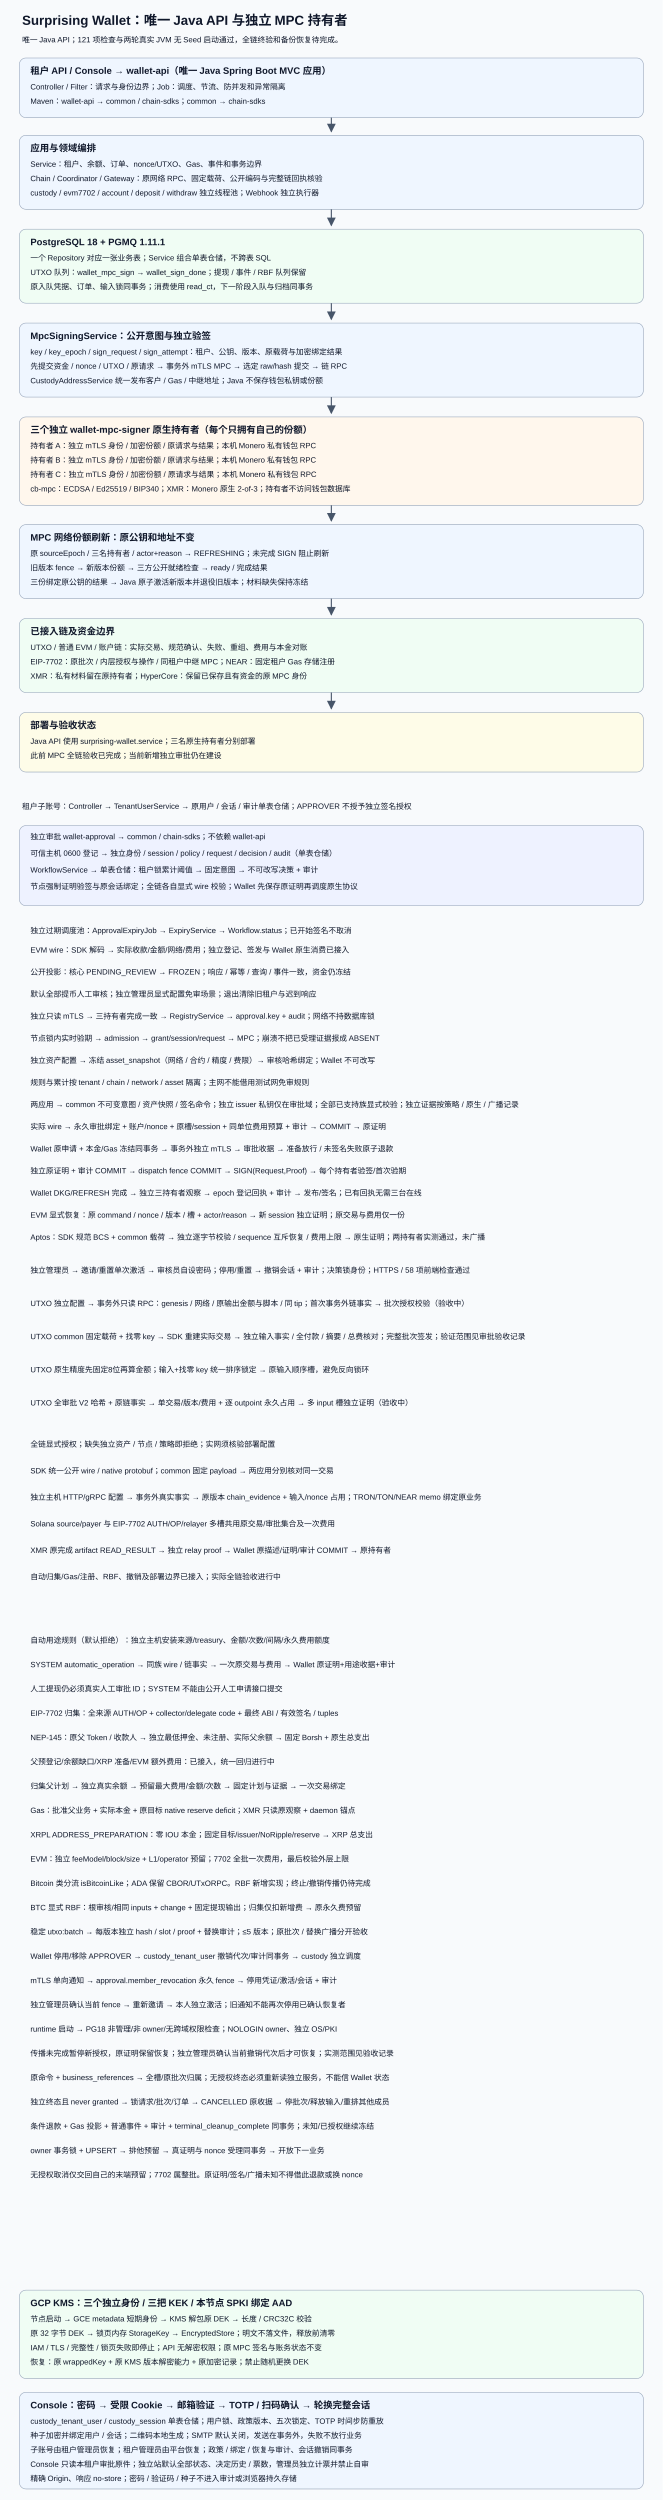
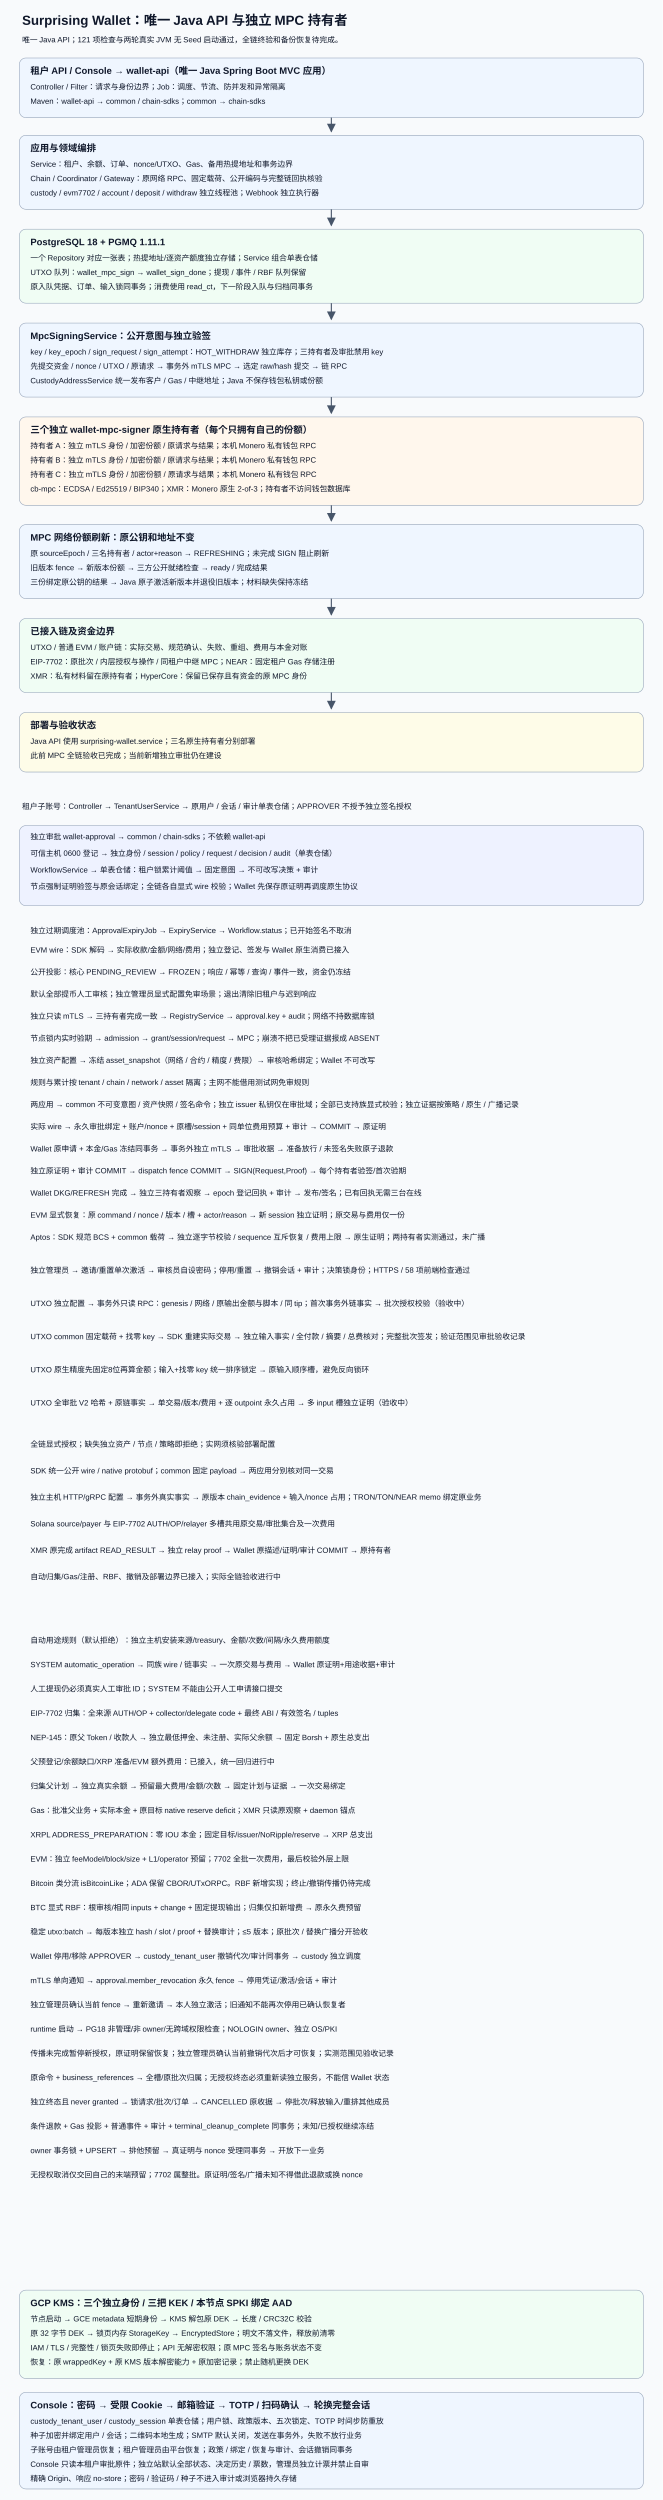
<svg xmlns="http://www.w3.org/2000/svg" width="1200" height="4527" viewBox="0 0 1200 4527">
  <defs>
    <marker id="arrow" markerWidth="8" markerHeight="8" refX="7" refY="4" orient="auto">
      <path d="M0,0 L8,4 L0,8" fill="#475569" />
    </marker>
  </defs>
  <style>text{font-family:Arial,"Noto Sans SC",sans-serif;fill:#0f172a}.title{font-size:24px;font-weight:bold}.label{font-size:17px;font-weight:bold}.body{font-size:14px}.arrow{stroke:#475569;stroke-width:2;marker-end:url(#arrow)}</style>
  <rect width="1200" height="100%" fill="#f8fafc" />
  <text x="40" y="45" class="title">Surprising Wallet：唯一 Java API 与独立 MPC 持有者</text>
  <text x="40" y="77" class="body">唯一 Java API；121 项检查与两轮真实 JVM 无 Seed 启动通过，全链终验和备份恢复待完成。</text>
  <g id="clients">
    <rect x="35" y="105" width="1130" height="108" rx="12" fill="#eff6ff" stroke="#94a3b8" />
    <text x="55" y="134" class="label">租户 API / Console → wallet-api（唯一 Java Spring Boot MVC 应用）</text>
    <text x="55" y="162" class="body">Controller / Filter：请求与身份边界；Job：调度、节流、防并发和异常隔离</text>
    <text x="55" y="188" class="body">Maven：wallet-api → common / chain-sdks；common → chain-sdks</text>
  </g>
  <path d="M600,213 V238" class="arrow" />
  <g id="application">
    <rect x="35" y="245" width="1130" height="134" rx="12" fill="#eff6ff" stroke="#94a3b8" />
    <text x="55" y="274" class="label">应用与领域编排</text>
-     <text x="55" y="302" class="body">Service：租户、余额、订单、nonce/UTXO、Gas、事件和事务边界</text>
+     <text x="55" y="302" class="body">Service：租户、余额、订单、nonce/UTXO、Gas、备用热提地址和事务边界</text>
    <text x="55" y="328" class="body">Chain / Coordinator / Gateway：原网络 RPC、固定载荷、公开编码与完整链回执核验</text>
    <text x="55" y="354" class="body">custody / evm7702 / account / deposit / withdraw 独立线程池；Webhook 独立执行器</text>
  </g>
  <path d="M600,379 V408" class="arrow" />
  <g id="persistence">
    <rect x="35" y="415" width="1130" height="134" rx="12" fill="#f0fdf4" stroke="#94a3b8" />
    <text x="55" y="444" class="label">PostgreSQL 18 + PGMQ 1.11.1</text>
-     <text x="55" y="472" class="body">一个 Repository 对应一张业务表；Service 组合单表仓储，不跨表 SQL</text>
+     <text x="55" y="472" class="body">一个 Repository 对应一张表；热提地址/逐资产额度独立存储；Service 组合单表仓储</text>
    <text x="55" y="498" class="body">UTXO 队列：wallet_mpc_sign → wallet_sign_done；提现 / 事件 / RBF 队列保留</text>
    <text x="55" y="524" class="body">原入队凭据、订单、输入锁同事务；消费使用 read_ct，下一阶段入队与归档同事务</text>
  </g>
  <path d="M600,549 V578" class="arrow" />
  <g id="mpc-coordinator">
    <rect x="35" y="585" width="1130" height="134" rx="12" fill="#eff6ff" stroke="#94a3b8" />
    <text x="55" y="614" class="label">MpcSigningService：公开意图与独立验签</text>
-     <text x="55" y="642" class="body">key / key_epoch / sign_request / sign_attempt：租户、公钥、版本、原载荷与加密绑定结果</text>
+     <text x="55" y="642" class="body">key / key_epoch / sign_request / sign_attempt：HOT_WITHDRAW 独立库存；三持有者及审批禁用 key</text>
    <text x="55" y="668" class="body">先提交资金 / nonce / UTXO / 原请求 → 事务外 mTLS MPC → 选定 raw/hash 提交 → 链 RPC</text>
    <text x="55" y="694" class="body">CustodyAddressService 统一发布客户 / Gas / 中继地址；Java 不保存钱包私钥或份额</text>
  </g>
  <path d="M600,719 V748" class="arrow" />
  <g id="holders">
    <rect x="35" y="755" width="1130" height="160" rx="12" fill="#fff7ed" stroke="#94a3b8" />
    <text x="55" y="784" class="label">三个独立 wallet-mpc-signer 原生持有者（每个只拥有自己的份额）</text>
    <text x="55" y="812" class="body">持有者 A：独立 mTLS 身份 / 加密份额 / 原请求与结果；本机 Monero 私有钱包 RPC</text>
    <text x="55" y="838" class="body">持有者 B：独立 mTLS 身份 / 加密份额 / 原请求与结果；本机 Monero 私有钱包 RPC</text>
    <text x="55" y="864" class="body">持有者 C：独立 mTLS 身份 / 加密份额 / 原请求与结果；本机 Monero 私有钱包 RPC</text>
    <text x="55" y="890" class="body">cb-mpc：ECDSA / Ed25519 / BIP340；XMR：Monero 原生 2-of-3；持有者不访问钱包数据库</text>
  </g>
  <path d="M600,915 V943" class="arrow" />
  <g id="mpc-network-share-refresh">
    <rect x="35" y="950" width="1130" height="134" rx="12" fill="#eff6ff" stroke="#94a3b8" />
    <text x="55" y="979" class="label">MPC 网络份额刷新：原公钥和地址不变</text>
    <text x="55" y="1007" class="body">原 sourceEpoch / 三名持有者 / actor+reason → REFRESHING；未完成 SIGN 阻止刷新</text>
    <text x="55" y="1033" class="body">旧版本 fence → 新版本份额 → 三方公开就绪检查 → ready / 完成结果</text>
    <text x="55" y="1059" class="body">三份绑定原公钥的结果 → Java 原子激活新版本并退役旧版本；材料缺失保持冻结</text>
  </g>
  <path d="M600,1084 V1113" class="arrow" />
  <g id="chain-integration">
    <rect x="35" y="1120" width="1130" height="134" rx="12" fill="#f0fdf4" stroke="#94a3b8" />
    <text x="55" y="1149" class="label">已接入链及资金边界</text>
    <text x="55" y="1177" class="body">UTXO / 普通 EVM / 账户链：实际交易、规范确认、失败、重组、费用与本金对账</text>
    <text x="55" y="1203" class="body">EIP-7702：原批次 / 内层授权与操作 / 同租户中继 MPC；NEAR：固定租户 Gas 存储注册</text>
    <text x="55" y="1229" class="body">XMR：私有材料留在原持有者；HyperCore：保留已保存且有资金的原 MPC 身份</text>
  </g>
  <path d="M600,1254 V1283" class="arrow" />
  <g id="delivery">
    <rect x="35" y="1290" width="1130" height="108" rx="12" fill="#fefce8" stroke="#94a3b8" />
    <text x="55" y="1319" class="label">部署与验收状态</text>
    <text x="55" y="1347" class="body">Java API 使用 surprising-wallet.service；三名原生持有者分别部署</text>
    <text x="55" y="1373" class="body">此前 MPC 全链验收已完成；当前新增独立审批仍在建设</text>
  </g>
  <text x="40" y="1465" class="body">租户子账号：Controller → TenantUserService → 原用户 / 会话 / 审计单表仓储；APPROVER 不授予独立签名授权</text>
  <g id="independent-approval-progress">
    <rect x="35" y="1495" width="1130" height="145" rx="12" fill="#eef2ff" stroke="#94a3b8" />
    <text x="55" y="1520" class="body">独立审批 wallet-approval → common / chain-sdks；不依赖 wallet-api</text>
    <text x="55" y="1550" class="body">可信主机 0600 登记 → 独立身份 / session / policy / request / decision / audit（单表仓储）</text>
    <text x="55" y="1580" class="body">WorkflowService → 单表仓储：租户锁累计阈值 → 固定意图 → 不可改写决策 + 审计</text>
    <text x="55" y="1610" class="body">节点强制证明验签与原会话绑定；全链各自显式 wire 校验；Wallet 先保存原证明再调度原生协议</text>
  </g>
  <text x="55" y="1690" class="body">独立过期调度池：ApprovalExpiryJob → ExpiryService → Workflow.status；已开始签名不取消</text>
  <text x="55" y="1725" class="body">EVM wire：SDK 解码 → 实际收款/金额/网络/费用；独立登记、签发与 Wallet 原生消费已接入</text>
  <text x="55" y="1765" class="body">公开投影：核心 PENDING_REVIEW → FROZEN；响应 / 幂等 / 查询 / 事件一致，资金仍冻结</text>
  <text x="55" y="1805" class="body">默认全部提币人工审核；独立管理员显式配置免审场景；退出清除旧租户与迟到响应</text>
  <text x="55" y="1845" class="body">独立只读 mTLS → 三持有者完成一致 → RegistryService → approval.key + audit；网络不持数据库锁</text>
  <text x="55" y="1885" class="body">节点锁内实时验期 → admission → grant/session/request → MPC；崩溃不把已受理证据报成 ABSENT</text>
  <text x="55" y="1925" class="body">独立资产配置 → 冻结 asset_snapshot（网络 / 合约 / 精度 / 费限）→ 审核哈希绑定；Wallet 不可改写</text>
  <text x="55" y="1965" class="body">规则与累计按 tenant / chain / network / asset 隔离；主网不能借用测试网免审规则</text>
  <text x="55" y="2005" class="body">两应用 → common 不可变意图 / 资产快照 / 签名命令；独立 issuer 私钥仅在审批域；全部已支持族显式校验；独立证据按策略 / 原生 / 广播记录</text>
  <text x="55" y="2045" class="body">实际 wire → 永久审批绑定 + 账户/nonce + 原槽/session + 同单位费用预算 + 审计 → COMMIT → 原证明</text>
  <text x="55" y="2085" class="body">Wallet 原申请 + 本金/Gas 冻结同事务 → 事务外独立 mTLS → 审批收据 → 准备放行 / 未签名失败原子退款</text>
  <text x="55" y="2125" class="body">独立原证明 + 审计 COMMIT → dispatch fence COMMIT → SIGN(Request,Proof) → 每个持有者验签/首次验期</text>
  <text x="55" y="2165" class="body">Wallet DKG/REFRESH 完成 → 独立三持有者观察 → epoch 登记回执 + 审计 → 发布/签名；已有回执无需三台在线</text>
  <text x="55" y="2205" class="body">EVM 显式恢复：原 command / nonce / 版本 / 槽 + actor/reason → 新 session 独立证明；原交易与费用仅一份</text>
  <text x="55" y="2245" class="body">Aptos：SDK 规范 BCS + common 载荷 → 独立逐字节校验 / sequence 互斥恢复 / 费用上限 → 原生证明；两持有者实测通过，未广播</text>
  <text x="55" y="2305" class="body">独立管理员 → 邀请/重置单次激活 → 审核员自设密码；停用/重置 → 撤销会话 + 审计；决策锁身份；HTTPS / 58 项前端检查通过</text>
  <text x="55" y="2365" class="body">UTXO 独立配置 → 事务外只读 RPC：genesis / 网络 / 原输出金额与脚本 / 同 tip；首次事务外链事实 → 批次授权校验（验收中）</text>
  <text x="55" y="2425" class="body">UTXO common 固定载荷 + 找零 key → SDK 重建实际交易 → 独立输入事实 / 全付款 / 摘要 / 总费核对；完整批次签发；验证范围见审批验收记录</text>
  <text x="55" y="2485" class="body">UTXO 原生精度先固定8位再算金额；输入+找零 key 统一排序锁定 → 原输入顺序槽，避免反向锁环</text>
  <text x="55" y="2545" class="body">UTXO 全审批 V2 哈希 + 原链事实 → 单交易/版本/费用 + 逐 outpoint 永久占用 → 多 input 槽独立证明（验收中）</text>
  <g id="all-chain-authorization-in-progress">
    <text x="55" y="2620" class="body">全链显式授权；缺失独立资产 / 节点 / 策略即拒绝；实网须核验部署配置</text>
    <text x="55" y="2668" class="body">SDK 统一公开 wire / native protobuf；common 固定 payload → 两应用分别核对同一交易</text>
    <text x="55" y="2716" class="body">独立主机 HTTP/gRPC 配置 → 事务外真实事实 → 原版本 chain_evidence + 输入/nonce 占用；TRON/TON/NEAR memo 绑定原业务</text>
    <text x="55" y="2764" class="body">Solana source/payer 与 EIP-7702 AUTH/OP/relayer 多槽共用原交易/审批集合及一次费用</text>
    <text x="55" y="2812" class="body">XMR 原完成 artifact READ_RESULT → 独立 relay proof → Wallet 原描述/证明/审计 COMMIT → 原持有者</text>
    <text x="55" y="2860" class="body">自动归集/Gas/注册、RBF、撤销及部署边界已接入；实际全链验收进行中</text>
  </g>
  <g id="independent-automatic-operation-in-progress">
    <text x="55" y="2975" class="body">自动用途规则（默认拒绝）：独立主机安装来源/treasury、金额/次数/间隔/永久费用额度</text>
    <text x="55" y="3019" class="body">SYSTEM automatic_operation → 同族 wire / 链事实 → 一次原交易与费用 → Wallet 原证明+用途收据+审计</text>
    <text x="55" y="3063" class="body">人工提现仍必须真实人工审批 ID；SYSTEM 不能由公开人工申请接口提交</text>
    <text x="55" y="3107" class="body">EIP-7702 归集：全来源 AUTH/OP + collector/delegate code + 最终 ABI / 有效签名 / tuples</text>
    <text x="55" y="3151" class="body">NEP-145：原父 Token / 收款人 → 独立最低押金、未注册、实际父余额 → 固定 Borsh + 原生总支出</text>
    <text x="55" y="3195" class="body">父预登记/余额缺口/XRP 准备/EVM 额外费用：已接入，统一回归进行中</text>
  </g>
  <text x="55" y="3239" class="body">归集父计划 → 独立真实余额 → 预留最大费用/金额/次数 → 固定计划与证据 → 一次交易绑定</text>
  <text x="55" y="3283" class="body">Gas：批准父业务 + 实际本金 + 原目标 native reserve deficit；XMR 只读原观察 + daemon 锚点</text>
  <text x="55" y="3327" class="body">XRPL ADDRESS_PREPARATION：零 IOU 本金；固定目标/issuer/NoRipple/reserve → XRP 总支出</text>
  <text x="55" y="3371" class="body">EVM：独立 feeModel/block/size + L1/operator 预留；7702 全批一次费用，最后校验外层上限</text>
  <text x="55" y="3415" class="body">Bitcoin 类分流 isBitcoinLike；ADA 保留 CBOR/UTxORPC。RBF 新增实现；终止/撤销传播仍待完成</text>
  <text x="55" y="3459" class="body">BTC 显式 RBF：根审核/相同 inputs + change + 固定提现输出；归集仅扣新增费 → 原永久费预留</text>
  <text x="55" y="3503" class="body">稳定 utxo:batch → 每版本独立 hash / slot / proof + 替换审计；≤5 版本；原批次 / 替换广播分开验收</text>
  <text x="55" y="3547" class="body">Wallet 停用/移除 APPROVER → custody_tenant_user 撤销代次/审计同事务 → custody 独立调度</text>
  <text x="55" y="3591" class="body">mTLS 单向通知 → approval.member_revocation 永久 fence → 停用凭证/激活/会话 + 审计</text>
  <text x="55" y="3635" class="body">独立管理员确认当前 fence → 重新邀请 → 本人独立激活；旧通知不能再次停用已确认恢复者</text>
  <text x="55" y="3679" class="body">runtime 启动 → PG18 非管理/非 owner/无跨域权限检查；NOLOGIN owner、独立 OS/PKI</text>
  <text x="55" y="3723" class="body">传播未完成暂停新授权，原证明保留恢复；独立管理员确认当前撤销代次后才可恢复；实测范围见验收记录</text>
  <text x="55" y="3767" class="body">原命令 + business_references → 全槽/原批次归属；无授权终态必须重新读独立服务，不能信 Wallet 状态</text>
  <text x="55" y="3811" class="body">独立终态且 never granted → 锁请求/批次/订单 → CANCELLED 原收据 → 停批次/释放输入/重排其他成员</text>
  <text x="55" y="3855" class="body">条件退款 + Gas 投影 + 普通事件 + 审计 + terminal_cleanup_complete 同事务；未知/已授权继续冻结</text>
  <text x="55" y="3899" class="body">owner 事务锁 + UPSERT → 排他预留 → 真证明与 nonce 受理同事务 → 开放下一业务</text>
  <text x="55" y="3943" class="body">无授权取消仅交回自己的末端预留；7702 属整批。原证明/签名/广播未知不得借此退款或换 nonce</text>
  <g id="gcp-kms-storage-key">
    <rect x="35" y="4147" width="1130" height="160" rx="12" fill="#f0fdf4" stroke="#94a3b8" />
    <text x="55" y="4176" class="label">GCP KMS：三个独立身份 / 三把 KEK / 本节点 SPKI 绑定 AAD</text>
    <text x="55" y="4204" class="body">节点启动 → GCE metadata 短期身份 → KMS 解包原 DEK → 长度 / CRC32C 校验</text>
    <text x="55" y="4230" class="body">原 32 字节 DEK → 锁页内存 StorageKey → EncryptedStore；明文不落文件，释放前清零</text>
    <text x="55" y="4256" class="body">IAM / TLS / 完整性 / 锁页失败即停止；API 无解密权限；原 MPC 签名与账务状态不变</text>
    <text x="55" y="4282" class="body">恢复：原 wrappedKey + 原 KMS 版本解密能力 + 原加密记录；禁止随机更换 DEK</text>
  </g>
  <g id="console-login-security">
    <rect x="35" y="4332" width="1130" height="175" rx="12" fill="#eff6ff" stroke="#94a3b8" />
    <text x="55" y="4361" class="label">Console：密码 → 受限 Cookie → 邮箱验证 → TOTP / 扫码确认 → 轮换完整会话</text>
    <text x="55" y="4389" class="body">custody_tenant_user / custody_session 单表仓储；用户锁、政策版本、五次锁定、TOTP 时间步防重放</text>
    <text x="55" y="4415" class="body">种子加密并绑定用户 / 会话；二维码本地生成；SMTP 默认关闭，发送在事务外，失败不放行业务</text>
    <text x="55" y="4441" class="body">子账号由租户管理员恢复；租户管理员由平台恢复；政策 / 绑定 / 恢复与审计、会话撤销同事务</text>
    <text x="55" y="4467" class="body">Console 只读本租户审批原件；独立站默认全部状态、决定历史 / 票数，管理员独立计票并禁止自审</text>
    <text x="55" y="4493" class="body">精确 Origin、响应 no-store；密码 / 验证码 / 种子不进入审计或浏览器持久存储</text>
  </g>
</svg>
